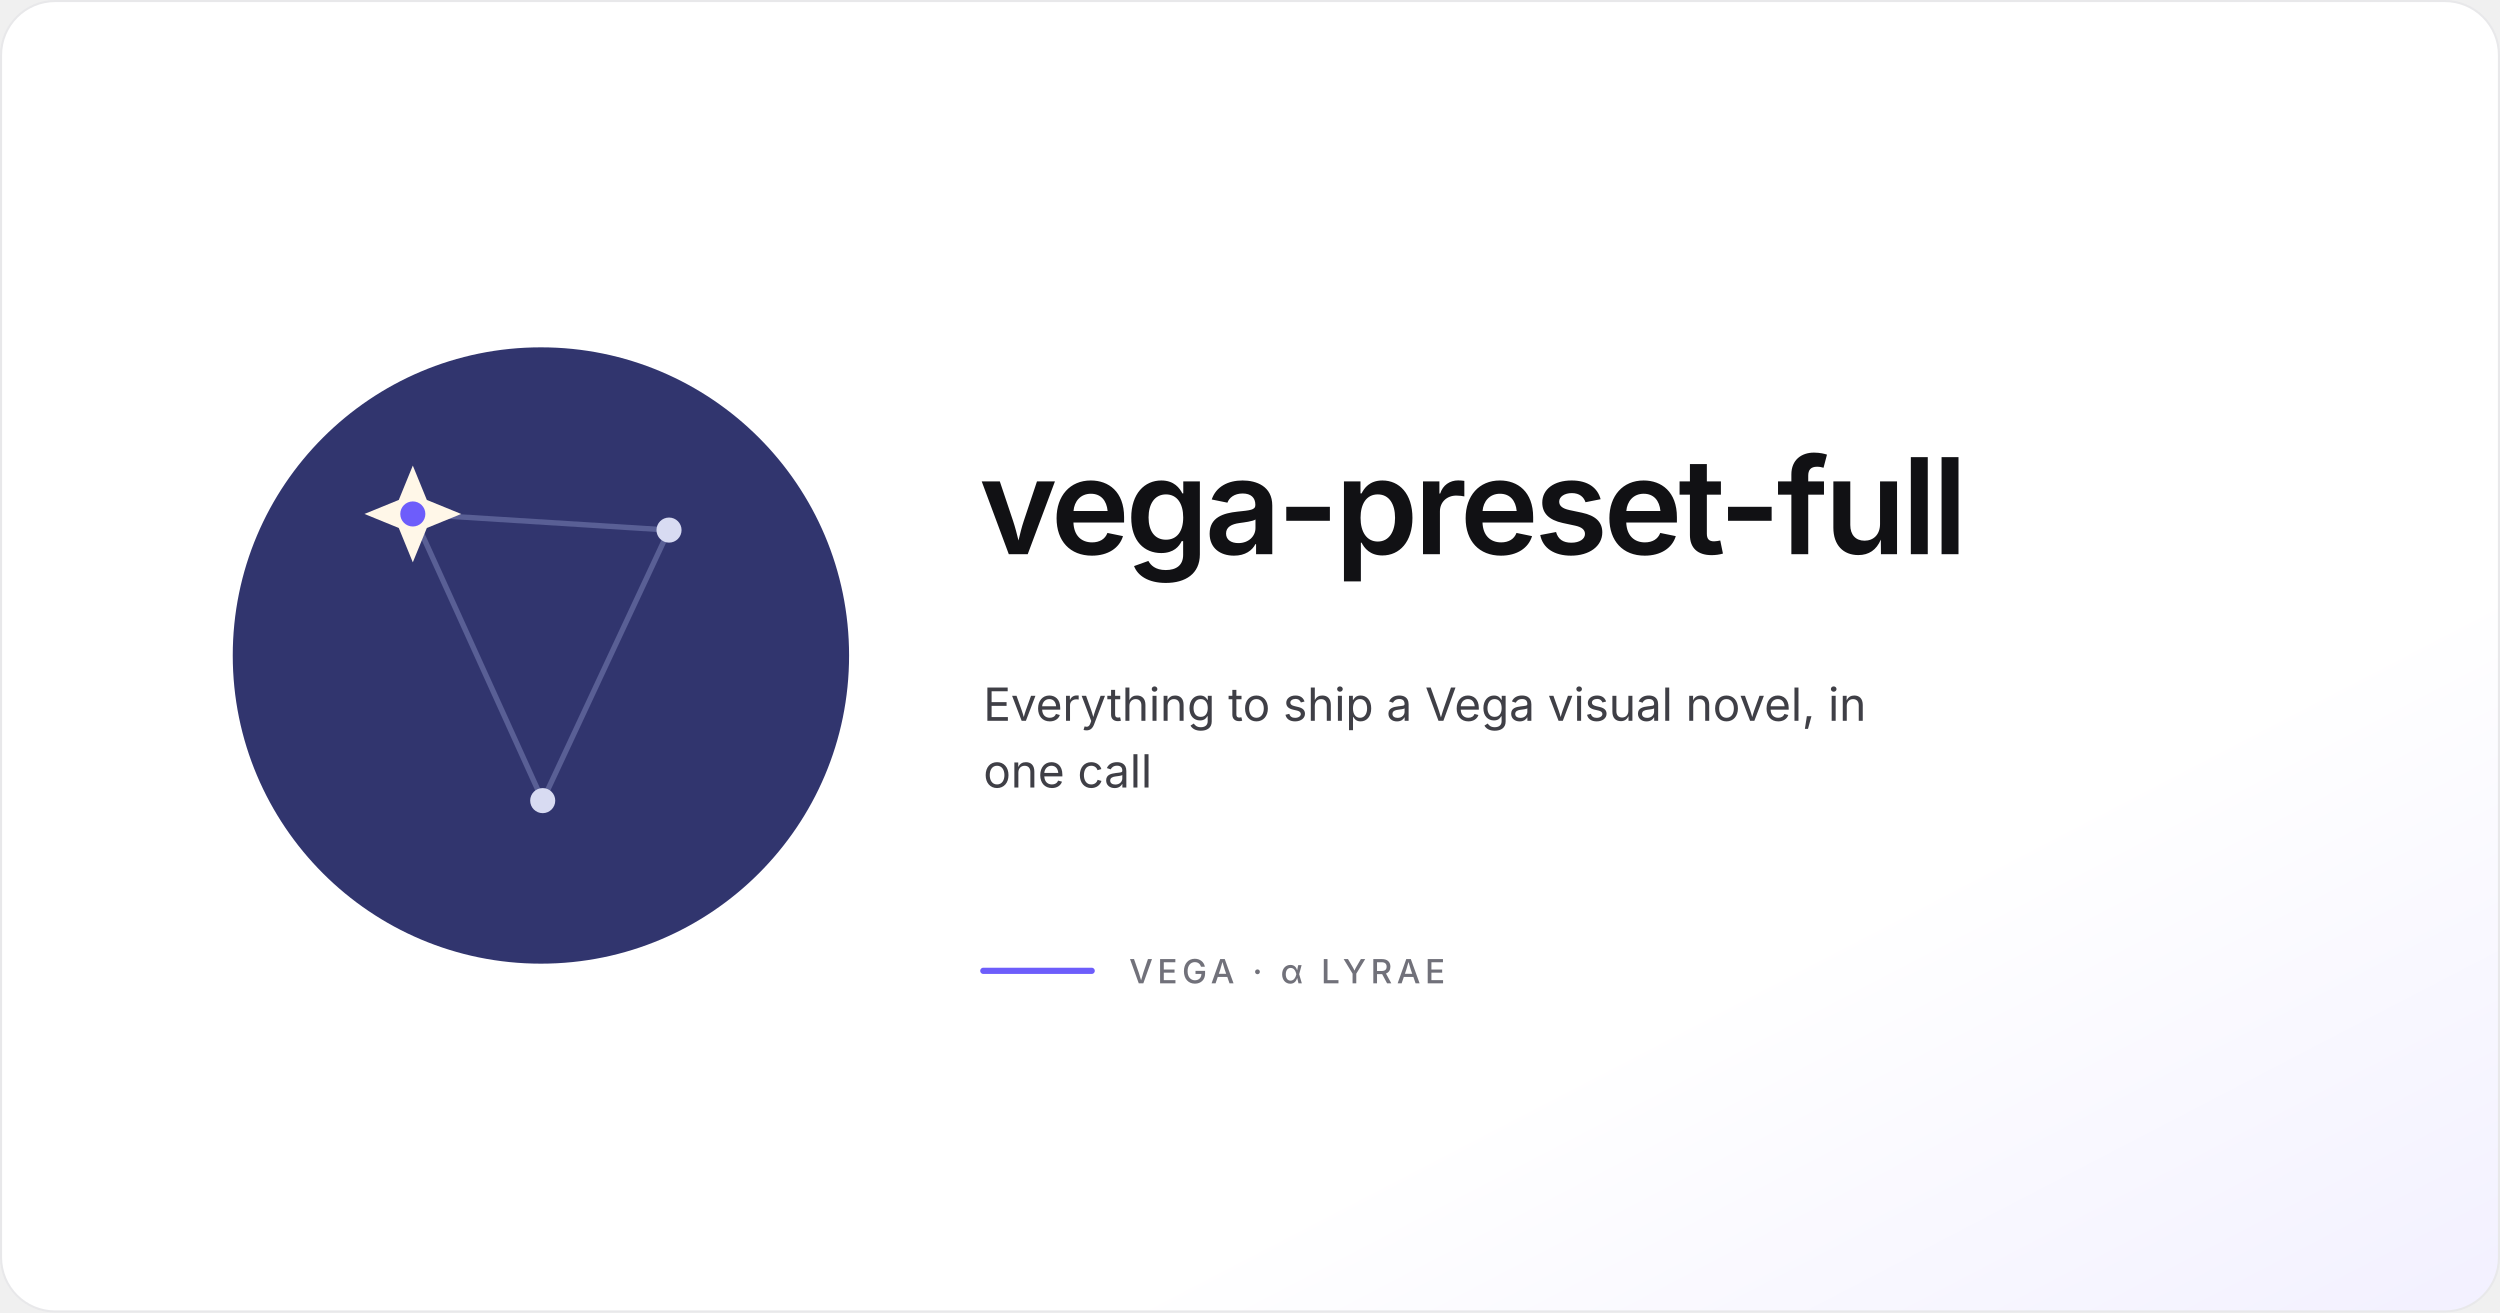
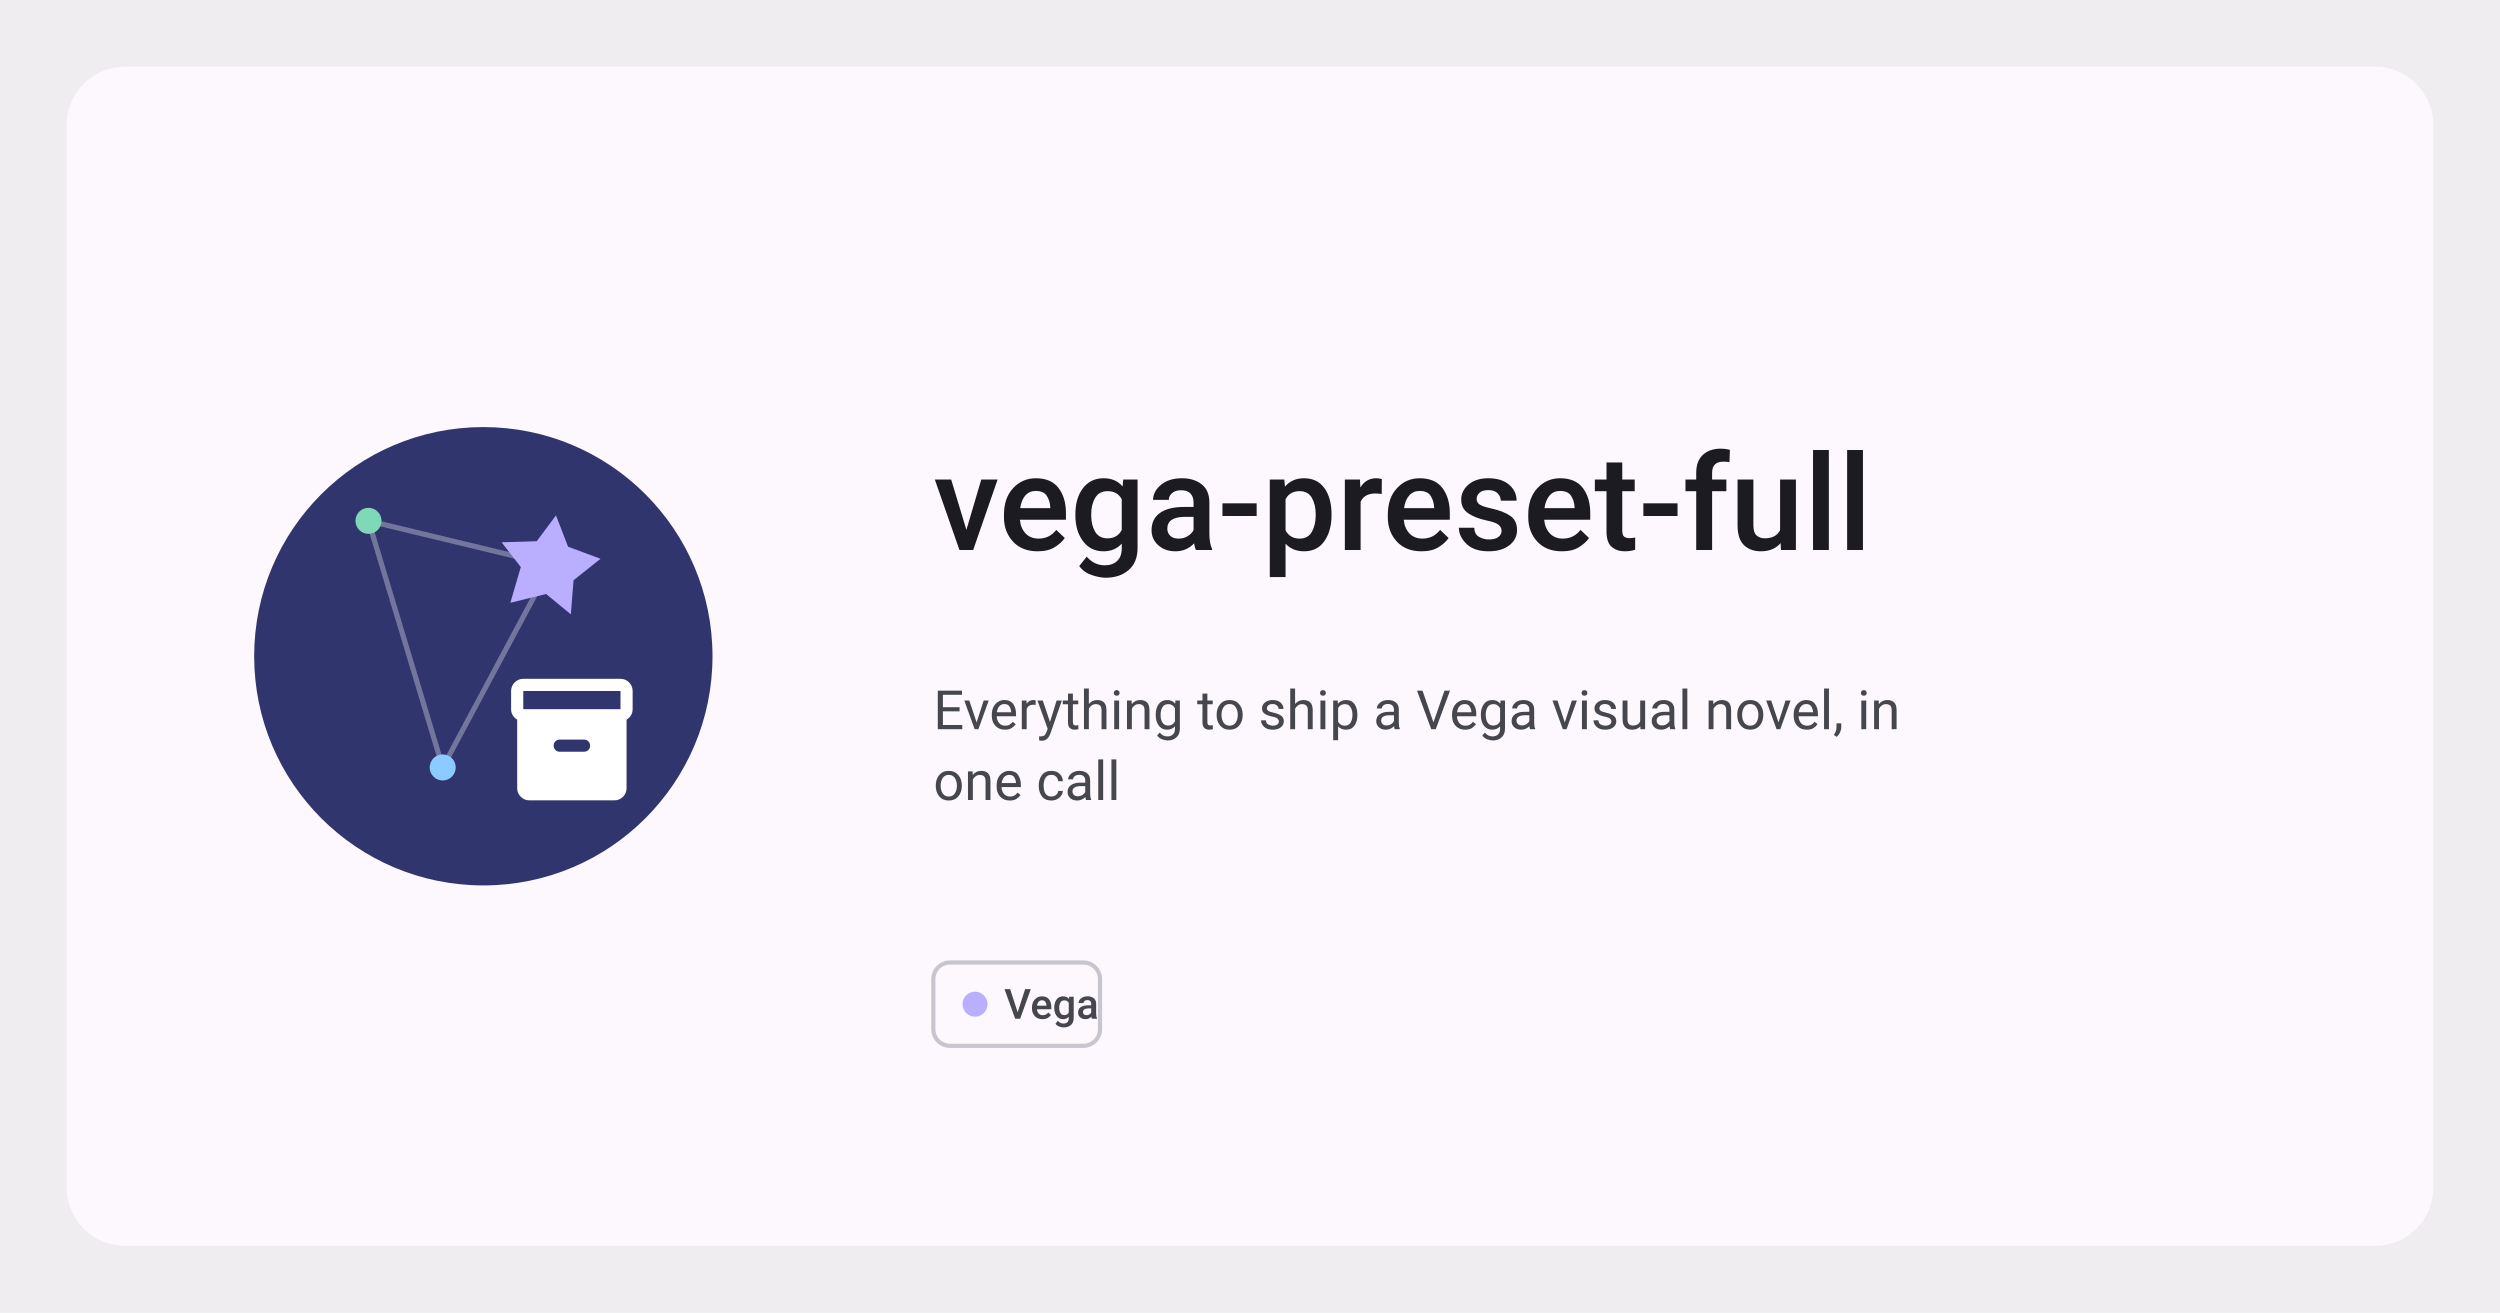
- <svg xmlns="http://www.w3.org/2000/svg" viewBox="0 0 1200 630" role="img" aria-label="vega-preset-full">
-   <defs>
-     <linearGradient id="background" x1="0" y1="0" x2="1" y2="1">
-       <stop offset="0" stop-color="#FFFFFF" />
-       <stop offset=".72" stop-color="#FFFFFF" />
-       <stop offset="1" stop-color="#F2F0FF" />
-     </linearGradient>
-   </defs>
-   <rect x=".5" y=".5" width="1199" height="629" rx="26" fill="url(#background)" stroke="#E8E8EA" />
-   <g transform="translate(110 165) scale(.43)">
-     <circle cx="348" cy="348" r="344" fill="#31356E" />
-     <path d="M350 510L205 190L491 208Z" fill="none" stroke="#9AA2D4" stroke-width="6" opacity=".38" />
-     <path d="M205 136L220.66 174.34L259 190L220.66 205.66L205 244L189.34 205.66L151 190L189.34 174.34Z" fill="#FFF7E8" />
-     <circle cx="205" cy="190" r="14" fill="#6D5DFB" />
-     <circle cx="491" cy="208" r="14" fill="#D8DBF2" />
-     <circle cx="350" cy="510" r="14" fill="#D8DBF2" />
+ <svg xmlns="http://www.w3.org/2000/svg" viewBox="0 0 1200 630" role="img" aria-label="vega-preset-full" font-family="Roboto, 'Noto Sans', sans-serif">
+   <rect width="1200" height="630" fill="#F0EDF1" />
+   <rect x="32" y="32" width="1136" height="566" rx="28" fill="#FCF8FD" />
+   <g transform="translate(112 195)">
+     <svg width="240" height="240" viewBox="0 0 192 192">
+       <circle cx="96" cy="96" r="88" fill="#31356E" />
+       <g stroke="#FFFFFF" stroke-opacity=".32" stroke-width="2" stroke-linecap="round">
+         <line x1="122.0" y1="60.9" x2="80.4" y2="138.7" />
+         <line x1="80.4" y1="138.7" x2="51.9" y2="44.0" />
+         <line x1="51.9" y1="44.0" x2="122.0" y2="60.9" />
+       </g>
+       <path transform="translate(88.22 -36.21) scale(0.21111)" d="M169 370L134 417L70 419L105 464L86 529L151 513L196 550L201 488L250 449L191 427Z" fill="#B9AEFF" />
+       <circle cx="80.4" cy="138.7" r="5" fill="#8CCBFF" />
+       <circle cx="51.9" cy="44.0" r="5" fill="#80D9B6" />
+       <g transform="translate(102.0 100.0) scale(2.3333)">
+         <path fill="#FFFFFF" d="M5 22q-.825 0-1.412-.587T3 20V8.725q-.45-.275-.725-.712T2 7V4q0-.825.588-1.412T4 2h16q.825 0 1.413.588T22 4v3q0 .575-.275 1.013T21 8.724V20q0 .825-.587 1.413T19 22zM4 7h16V4H4zm6 7h4q.425 0 .713-.288T15 13t-.288-.712T14 12h-4q-.425 0-.712.288T9 13t.288.713T10 14" />
+       </g>
+     </svg>
  </g>
-   <g transform="translate(470 196)">
-     <text x="0" y="70" fill="#111114" font-family="Inter, Helvetica Neue, Arial, sans-serif" font-size="64" font-weight="600" letter-spacing="-2">vega-preset-full</text>
-     <text x="2" y="150" fill="#3F3F46" font-family="Inter, Helvetica Neue, Arial, sans-serif" font-size="22">Everything to ship a Vega visual novel, in</text>
-     <text x="2" y="182" fill="#3F3F46" font-family="Inter, Helvetica Neue, Arial, sans-serif" font-size="22">one call</text>
-     <line x1="2" y1="270" x2="54" y2="270" stroke="#6D5DFB" stroke-width="3" stroke-linecap="round" />
-     <text x="72" y="276" fill="#71717A" font-family="Inter, Helvetica Neue, Arial, sans-serif" font-size="16" font-weight="500" letter-spacing="2.2">VEGA · α LYRAE</text>
+   <g transform="translate(448 200)">
+     <text x="0" y="64" fill="#1B1B21" font-size="64" font-weight="500">vega-preset-full</text>
+     <text x="0" y="150" fill="#46464F" font-size="26">Everything to ship a Vega visual novel, in</text>
+     <text x="0" y="184" fill="#46464F" font-size="26">one call</text>
+     <g transform="translate(0 262)">
+       <rect width="80" height="40" rx="8" fill="none" stroke="#C7C5D0" stroke-width="2" />
+       <circle cx="20" cy="20" r="6" fill="#B9AEFF" />
+       <text x="34" y="27" fill="#46464F" font-size="20" font-weight="500">Vega</text>
+     </g>
  </g>
</svg>
